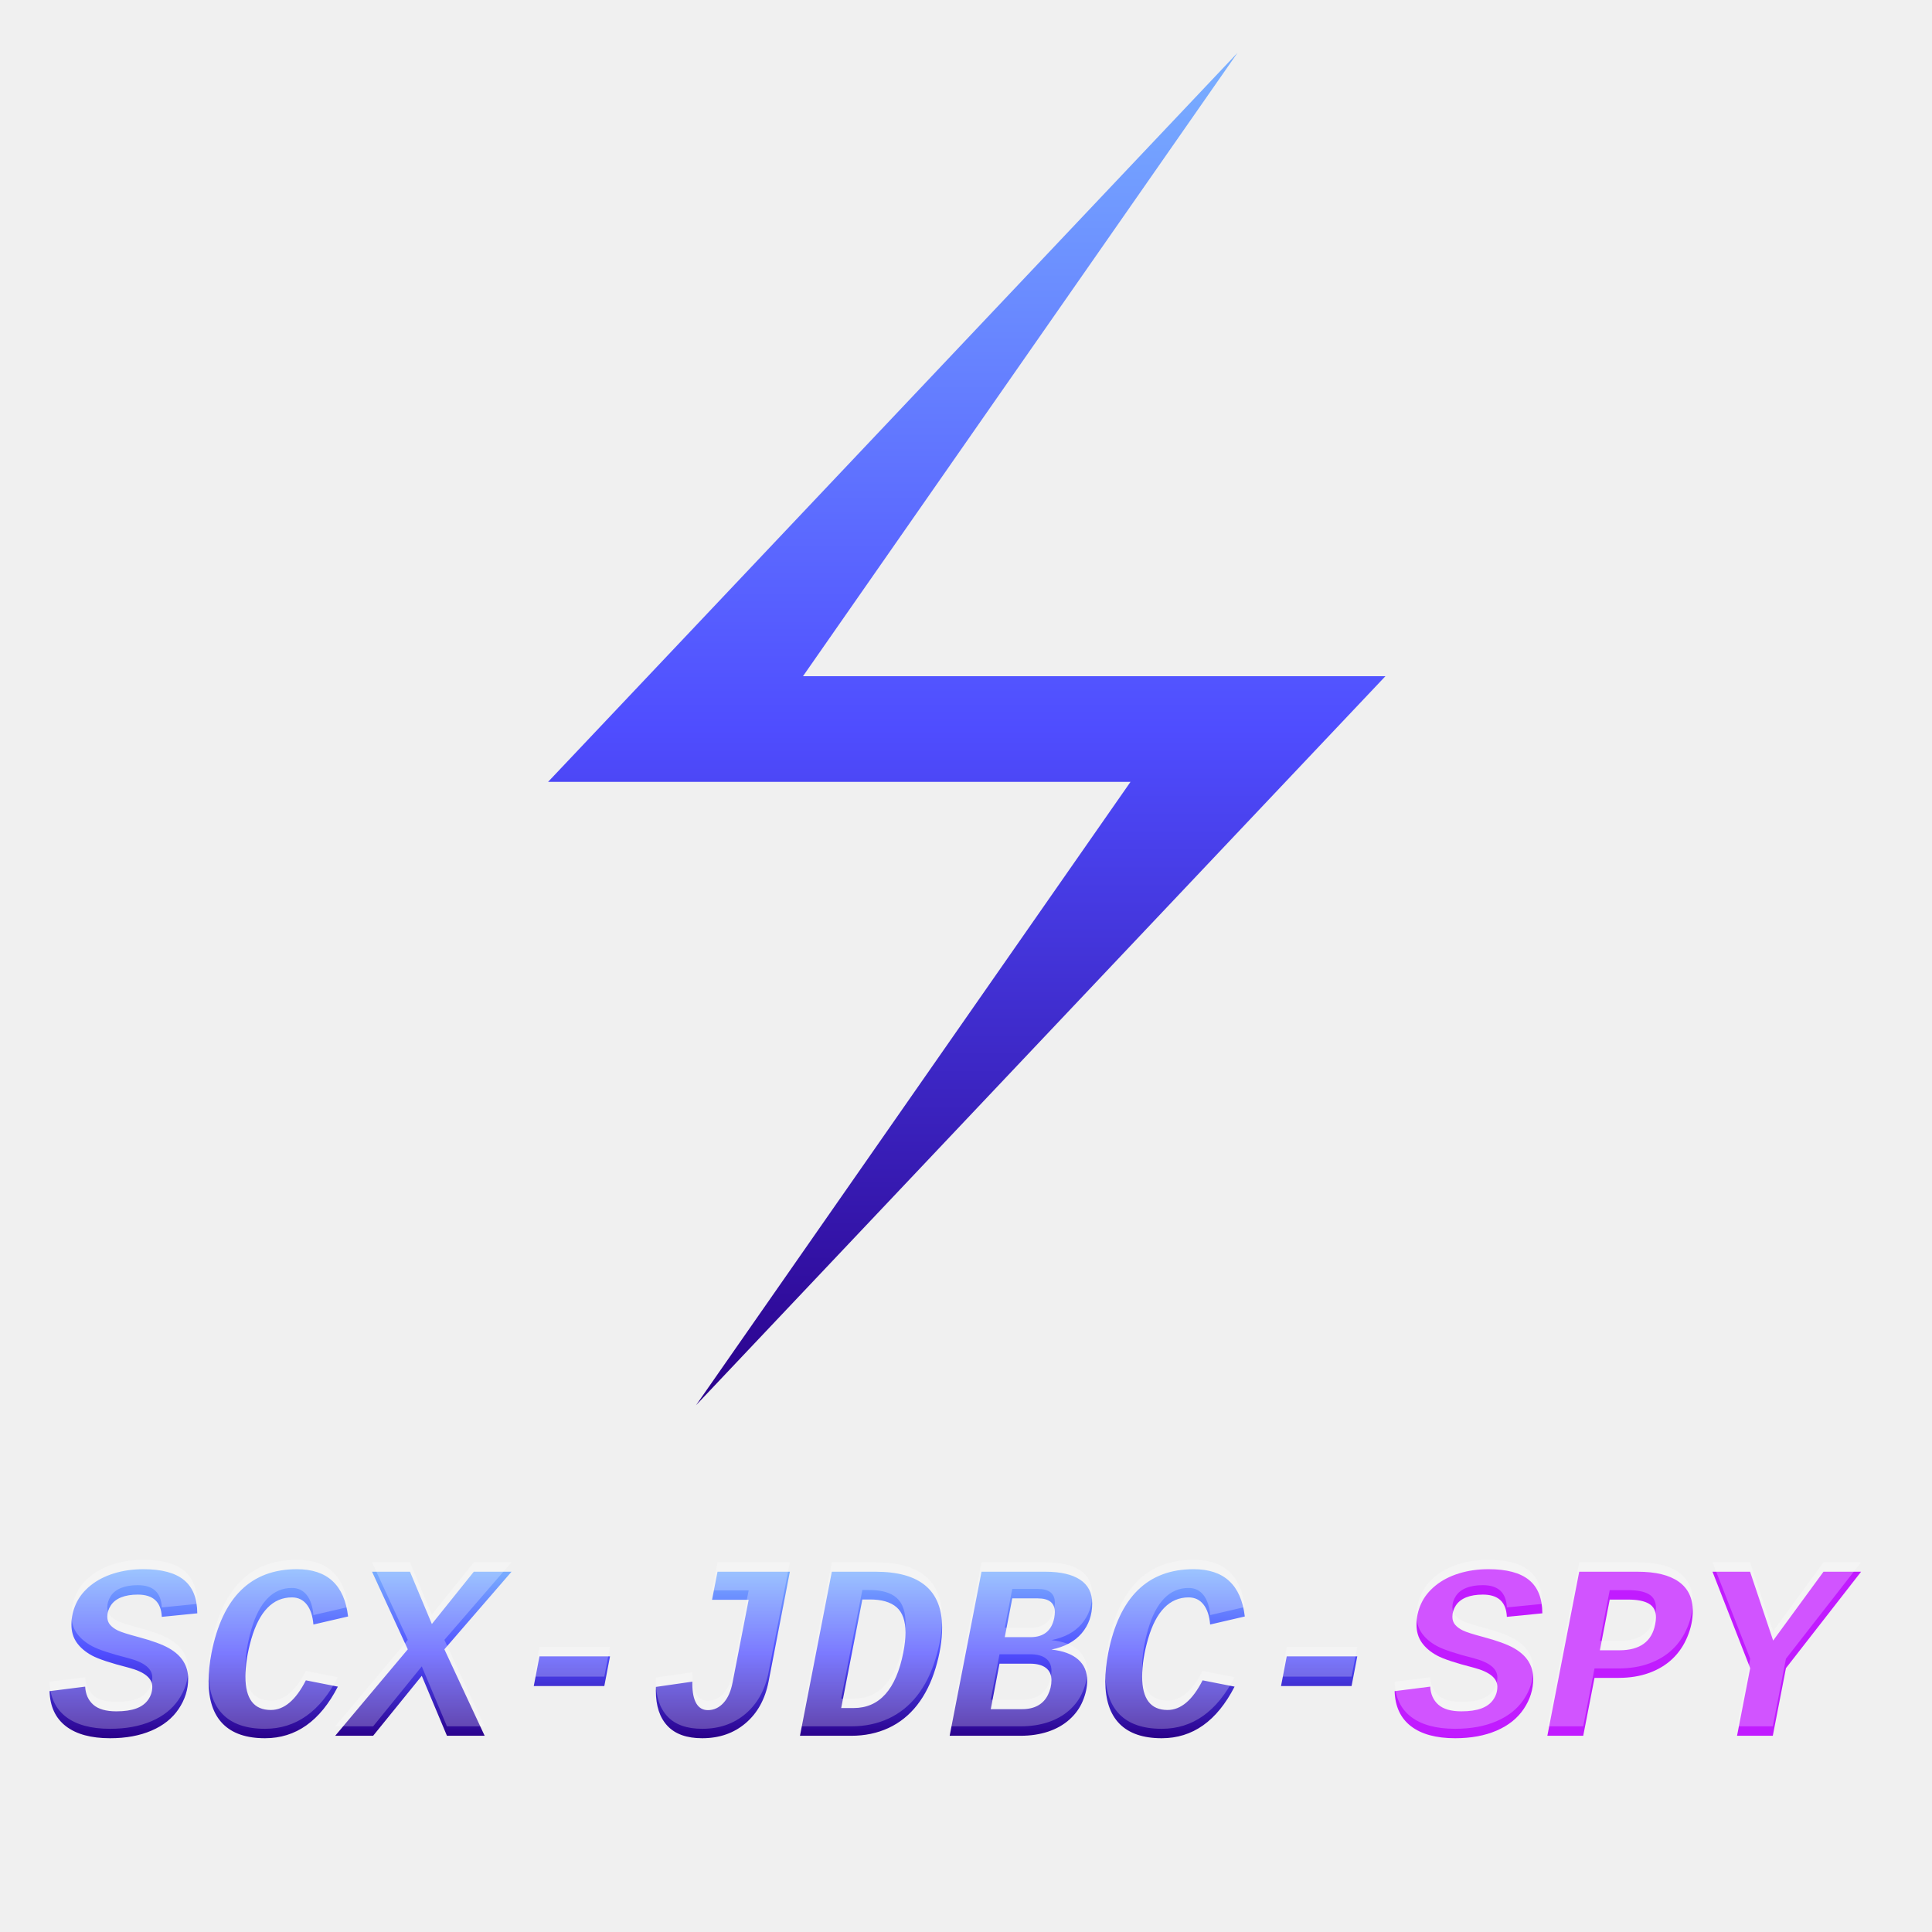
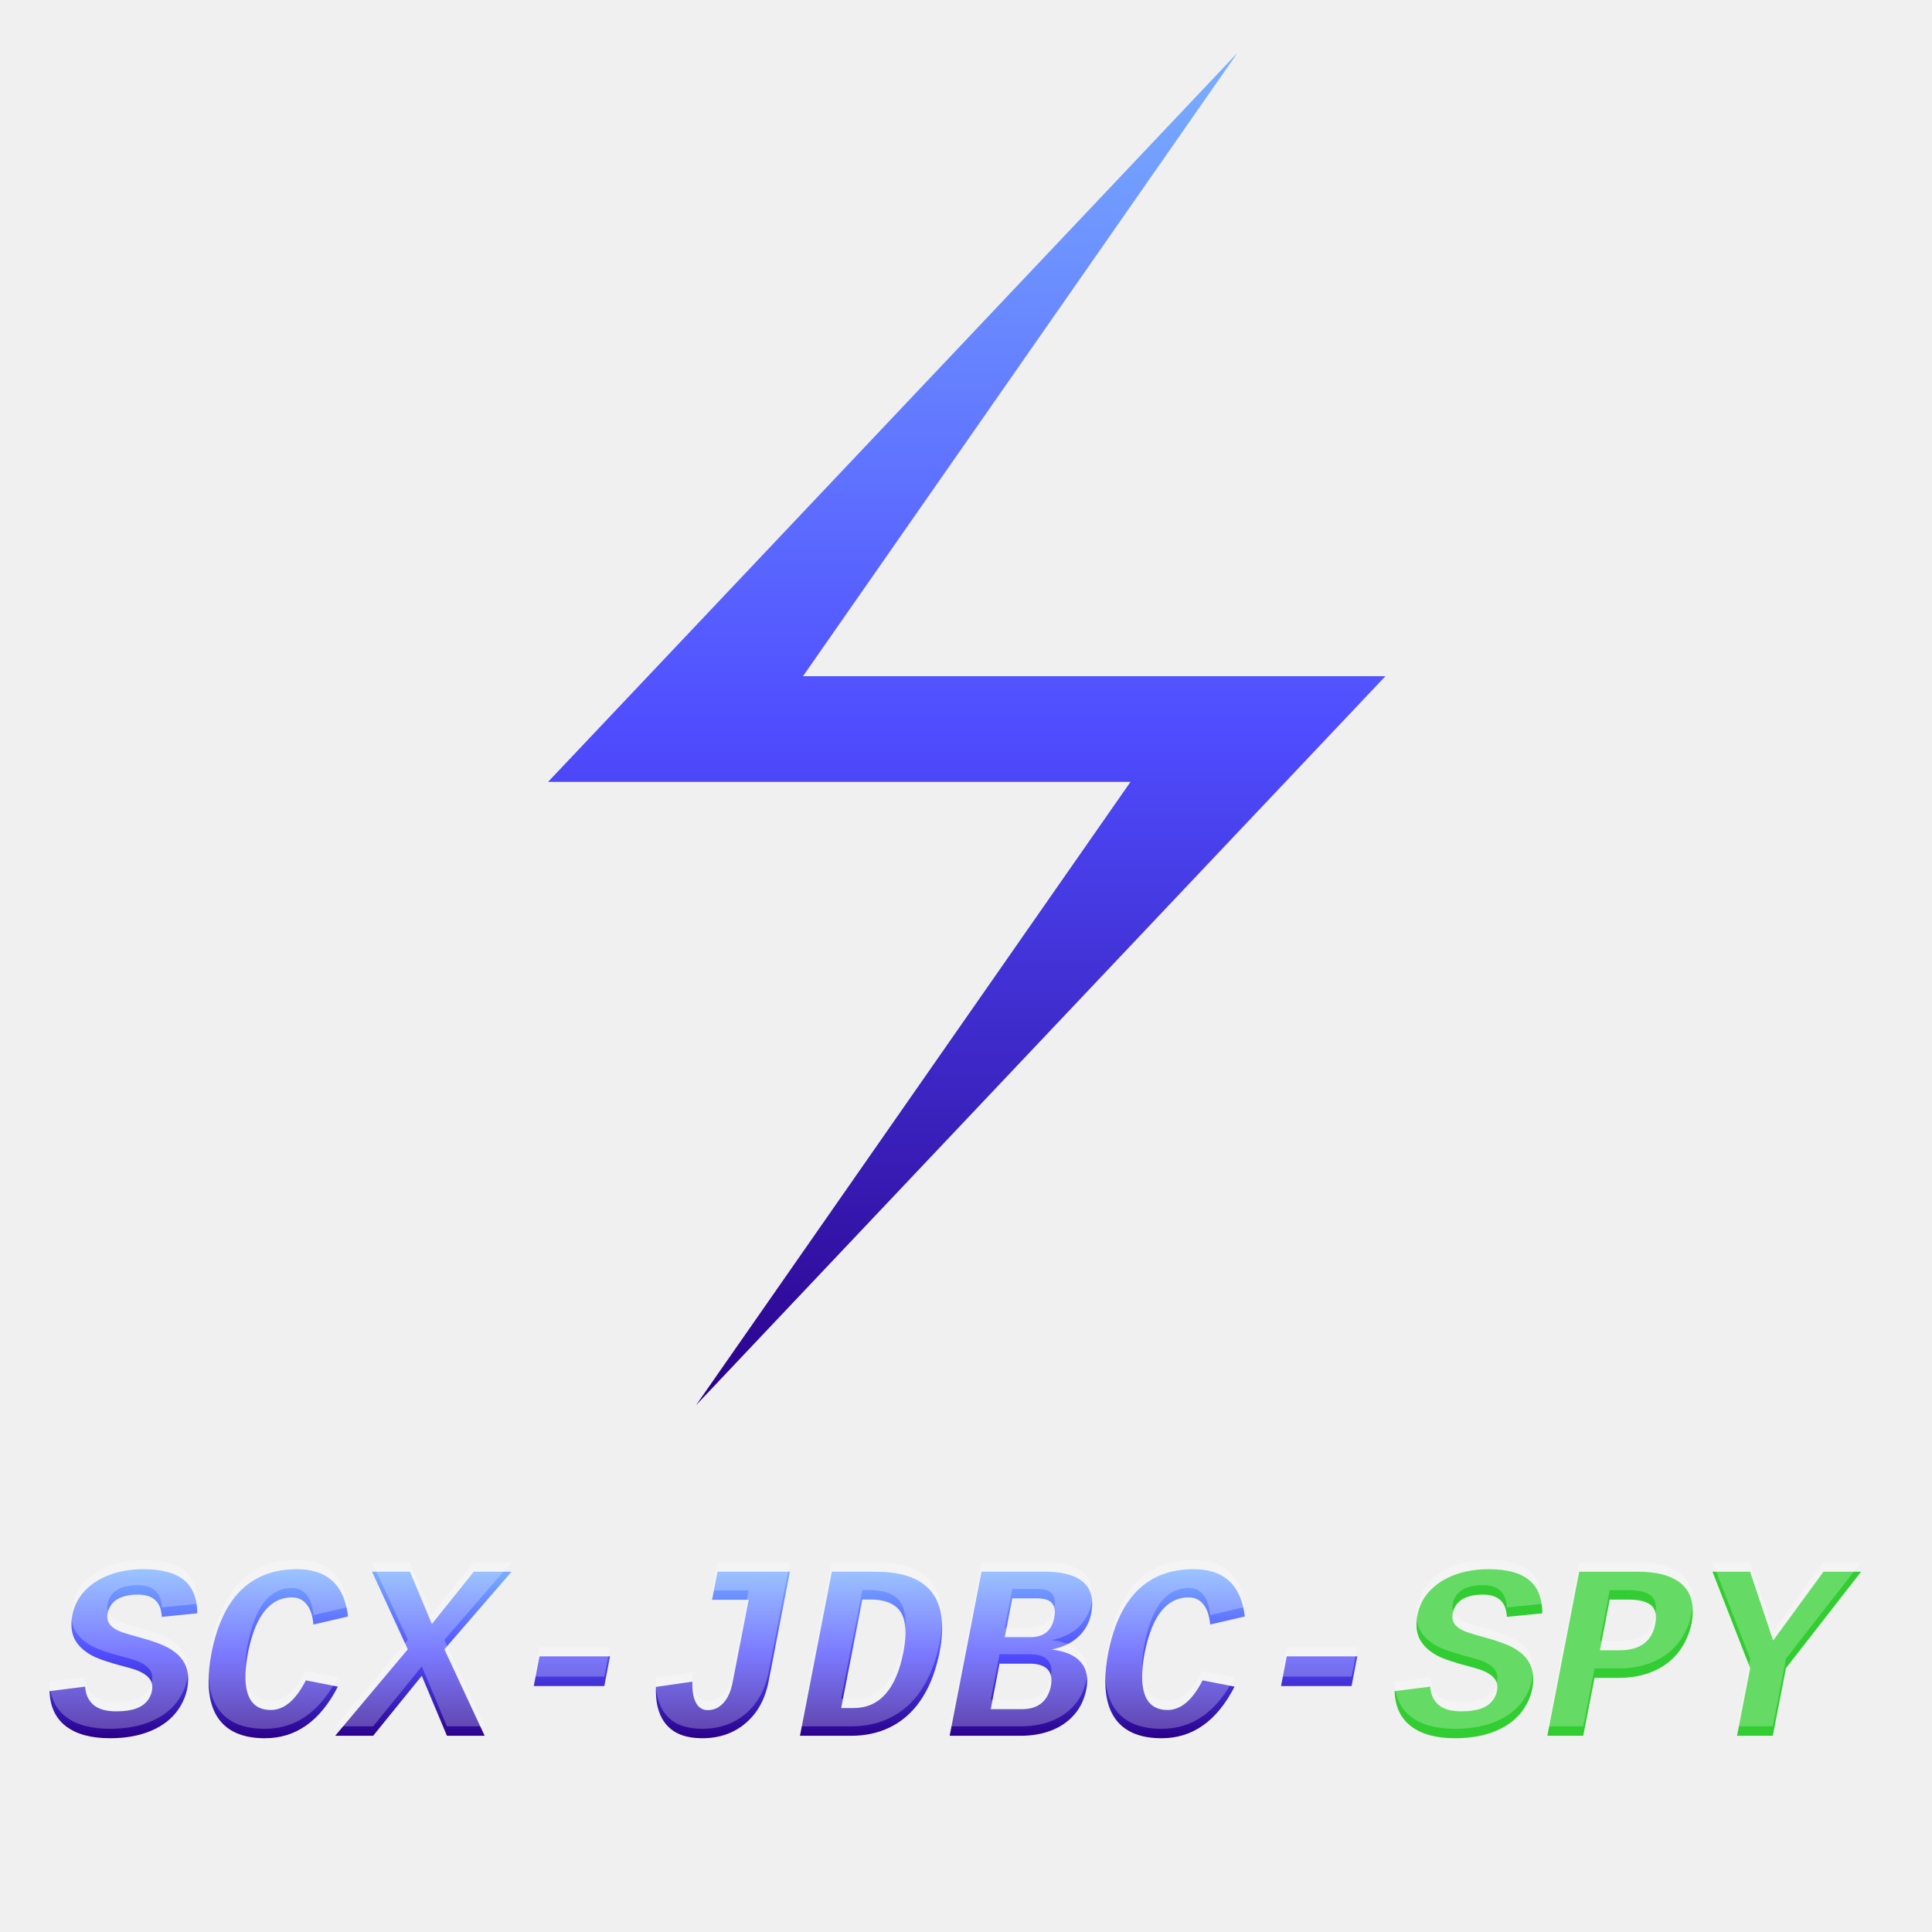
<svg xmlns="http://www.w3.org/2000/svg" width="1024" height="1024" viewBox="0 0 1024 1024">
  <polygon points="717,0 195,552 636,552 307,1024 829,472 388,472" fill="url(#myGradient)" transform="scale(0.7) translate(220,40)" />
  <text font-style="italic" font-weight="bold" font-family="'Courier New'" font-size="0" y="920" x="26" fill="url(#myGradient)">
    <tspan fill="url(#myGradient)" font-size="132">SCX-JDBC-</tspan>
-     <tspan fill="#C11BFF" font-size="132">SPY</tspan>
+     <tspan fill="#32CD32" font-size="132">SPY</tspan>
  </text>
  <text font-style="italic" font-weight="bold" font-family="'Courier New'" font-size="132" y="915" x="26" fill="#ffffff" opacity="0.25">
        SCX-JDBC-SPY
    </text>
  <defs>
    <linearGradient id="myGradient" gradientTransform="rotate(90)">
      <stop offset="0%" stop-color="#7AB0FF" />
      <stop offset="50%" stop-color="#4F4DFF" />
      <stop offset="100%" stop-color="#2A008A" />
    </linearGradient>
  </defs>
</svg>
